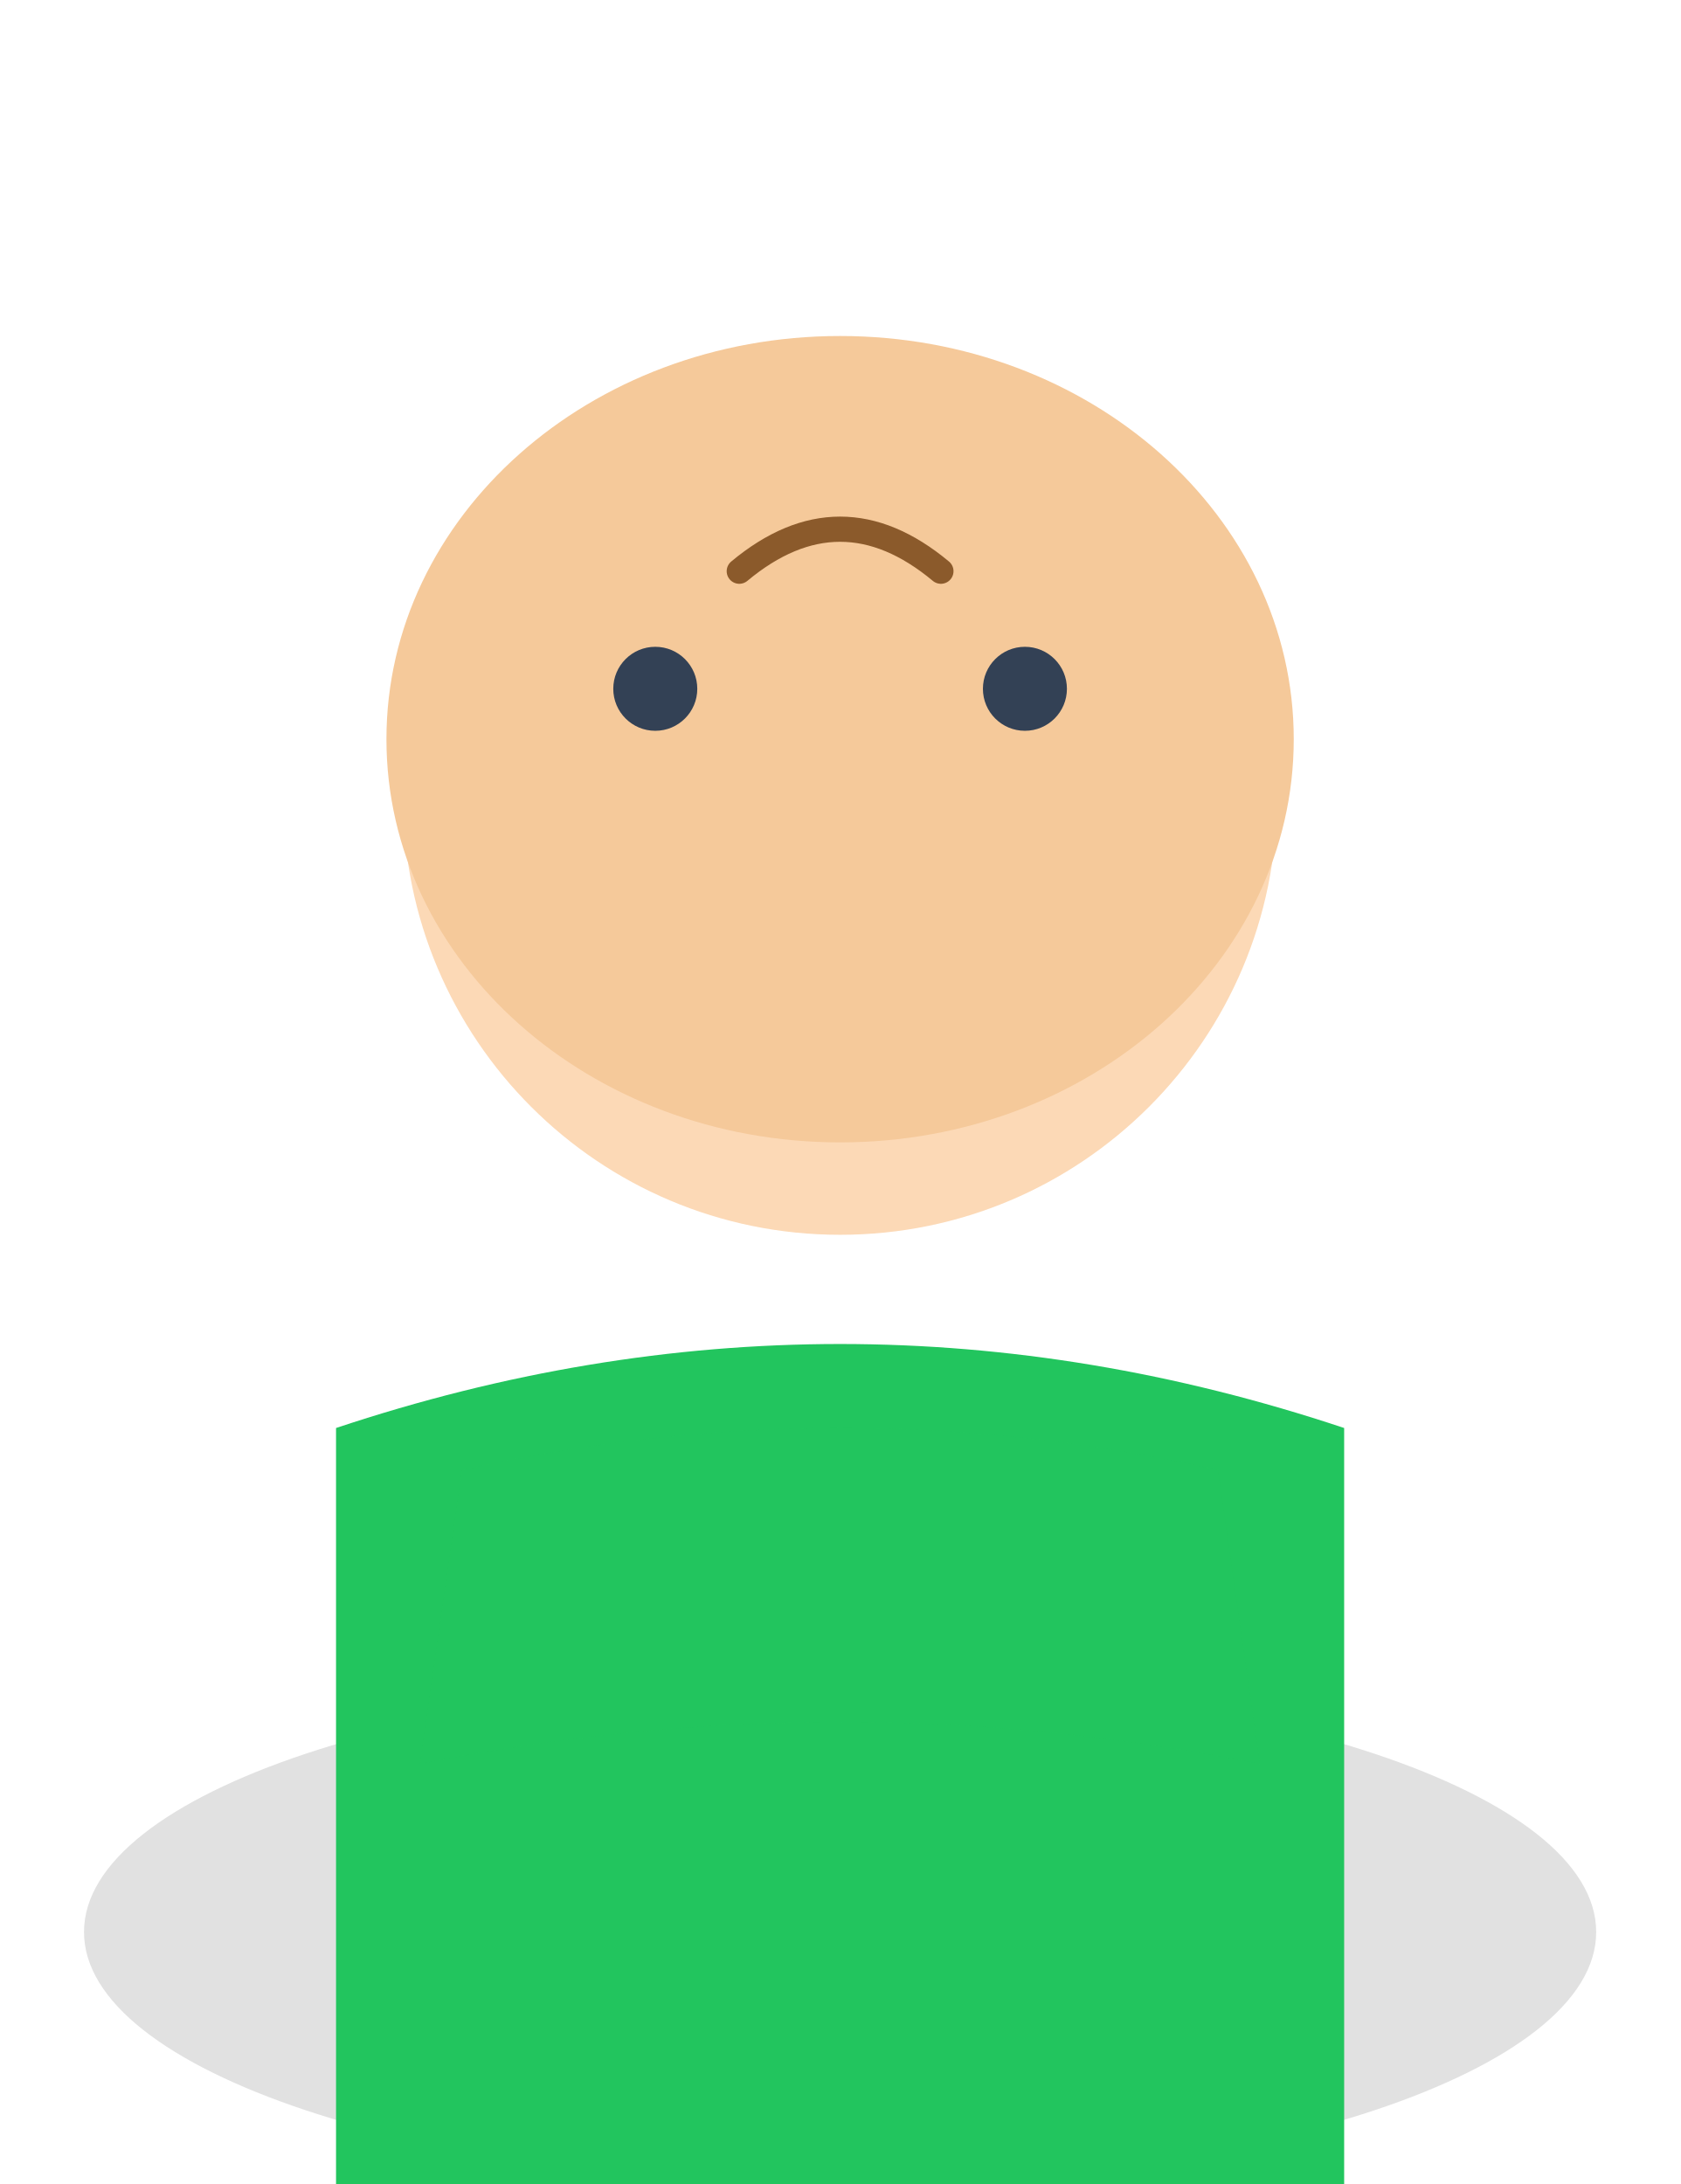
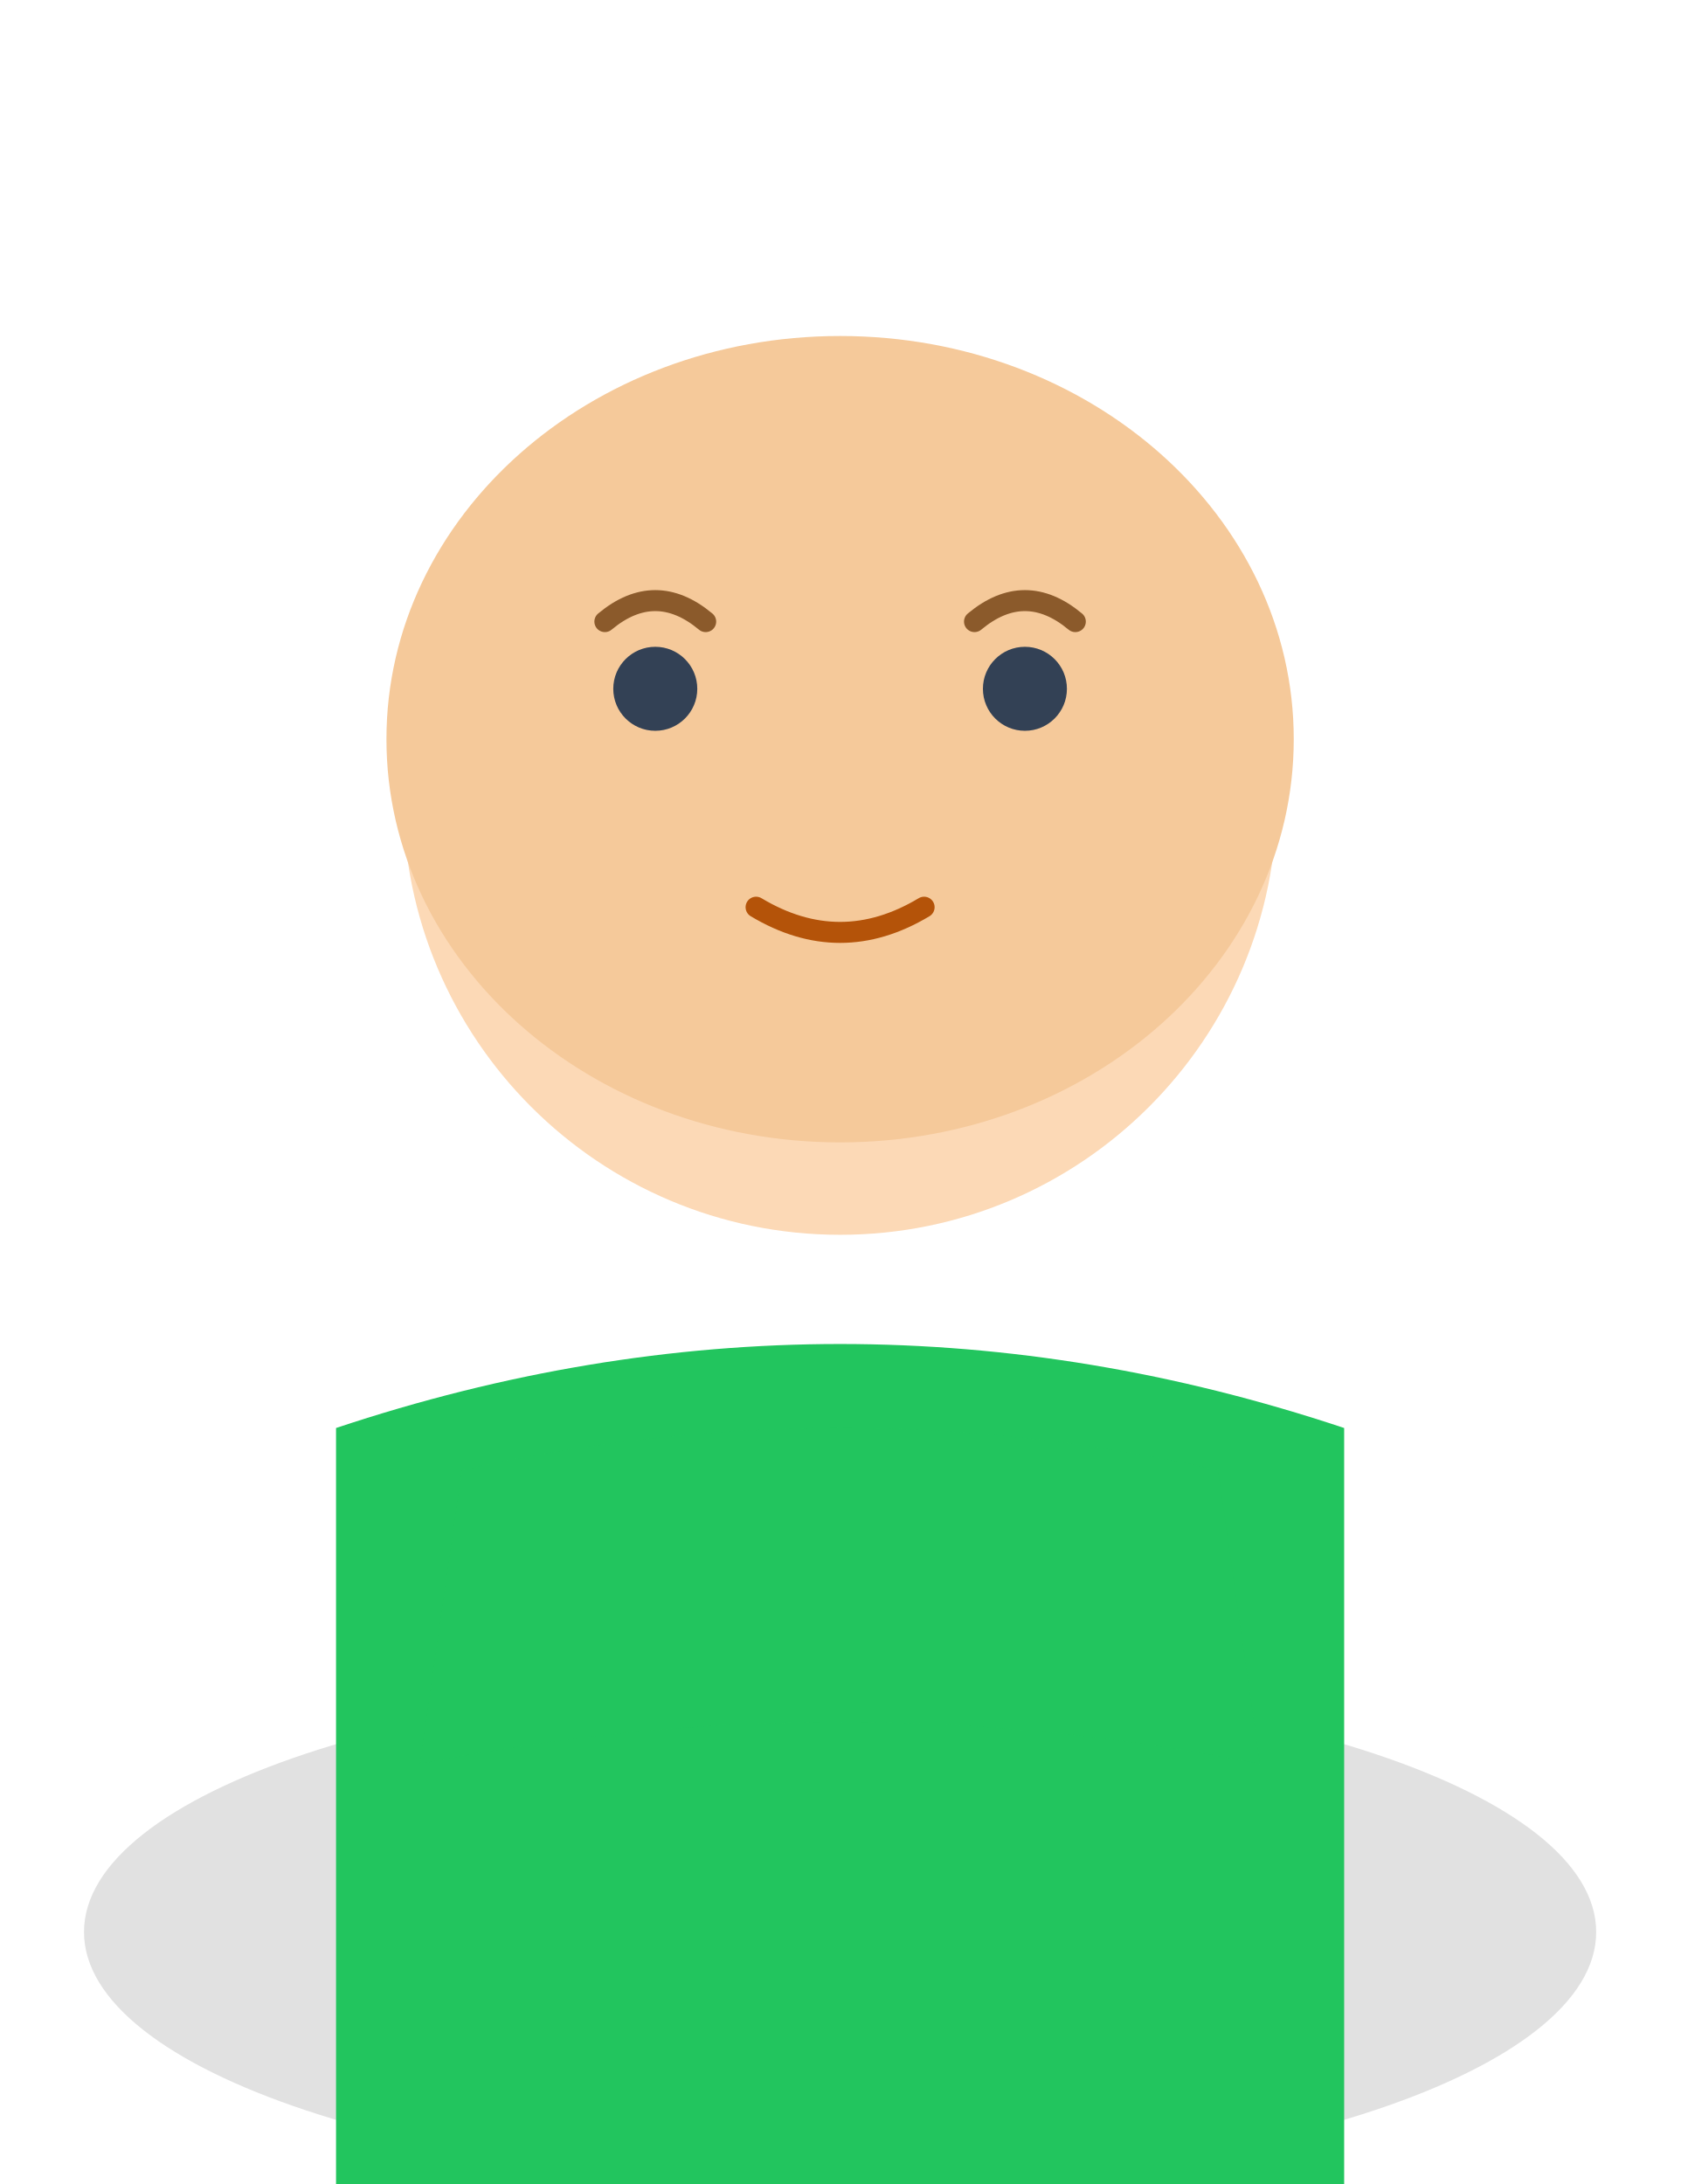
<svg xmlns="http://www.w3.org/2000/svg" viewBox="0 0 200 260" role="img" aria-label="environment avatar">
  <ellipse cx="100" cy="230" rx="90" ry="30" fill="#000" opacity="0.12" />
  <path d="M40,260 L40,170 Q100,150 160,170 L160,260 Z" fill="#22c55e" />
  <path d="M55,175 Q100,165 145,175 L150,210 Q100,200 50,210 Z" fill="#22c55e" opacity="0.85" />
  <circle cx="100" cy="95" r="52" fill="#fcd9b6" />
  <ellipse cx="100" cy="88" rx="54" ry="48" fill="#f5c99a" />
  <circle cx="78" cy="82" r="5" fill="#334155" />
  <circle cx="122" cy="82" r="5" fill="#334155" />
-   <path d="M88,68 Q100,58 112,68" stroke="#8b5a2b" stroke-width="3" fill="none" stroke-linecap="round" />
+   <path d="M72,74 Q78,69 84,74" stroke="#8b5a2b" stroke-width="2.5" fill="none" stroke-linecap="round" />
+   <path d="M116,74 Q122,69 128,74" stroke="#8b5a2b" stroke-width="2.5" fill="none" stroke-linecap="round" />
+   <path d="M90,108 Q100,114 110,108" stroke="#b45309" stroke-width="2.5" fill="none" stroke-linecap="round" />
  <ellipse id="mouth-anchor" cx="100" cy="112" rx="0" ry="0" fill="none" />
</svg>
